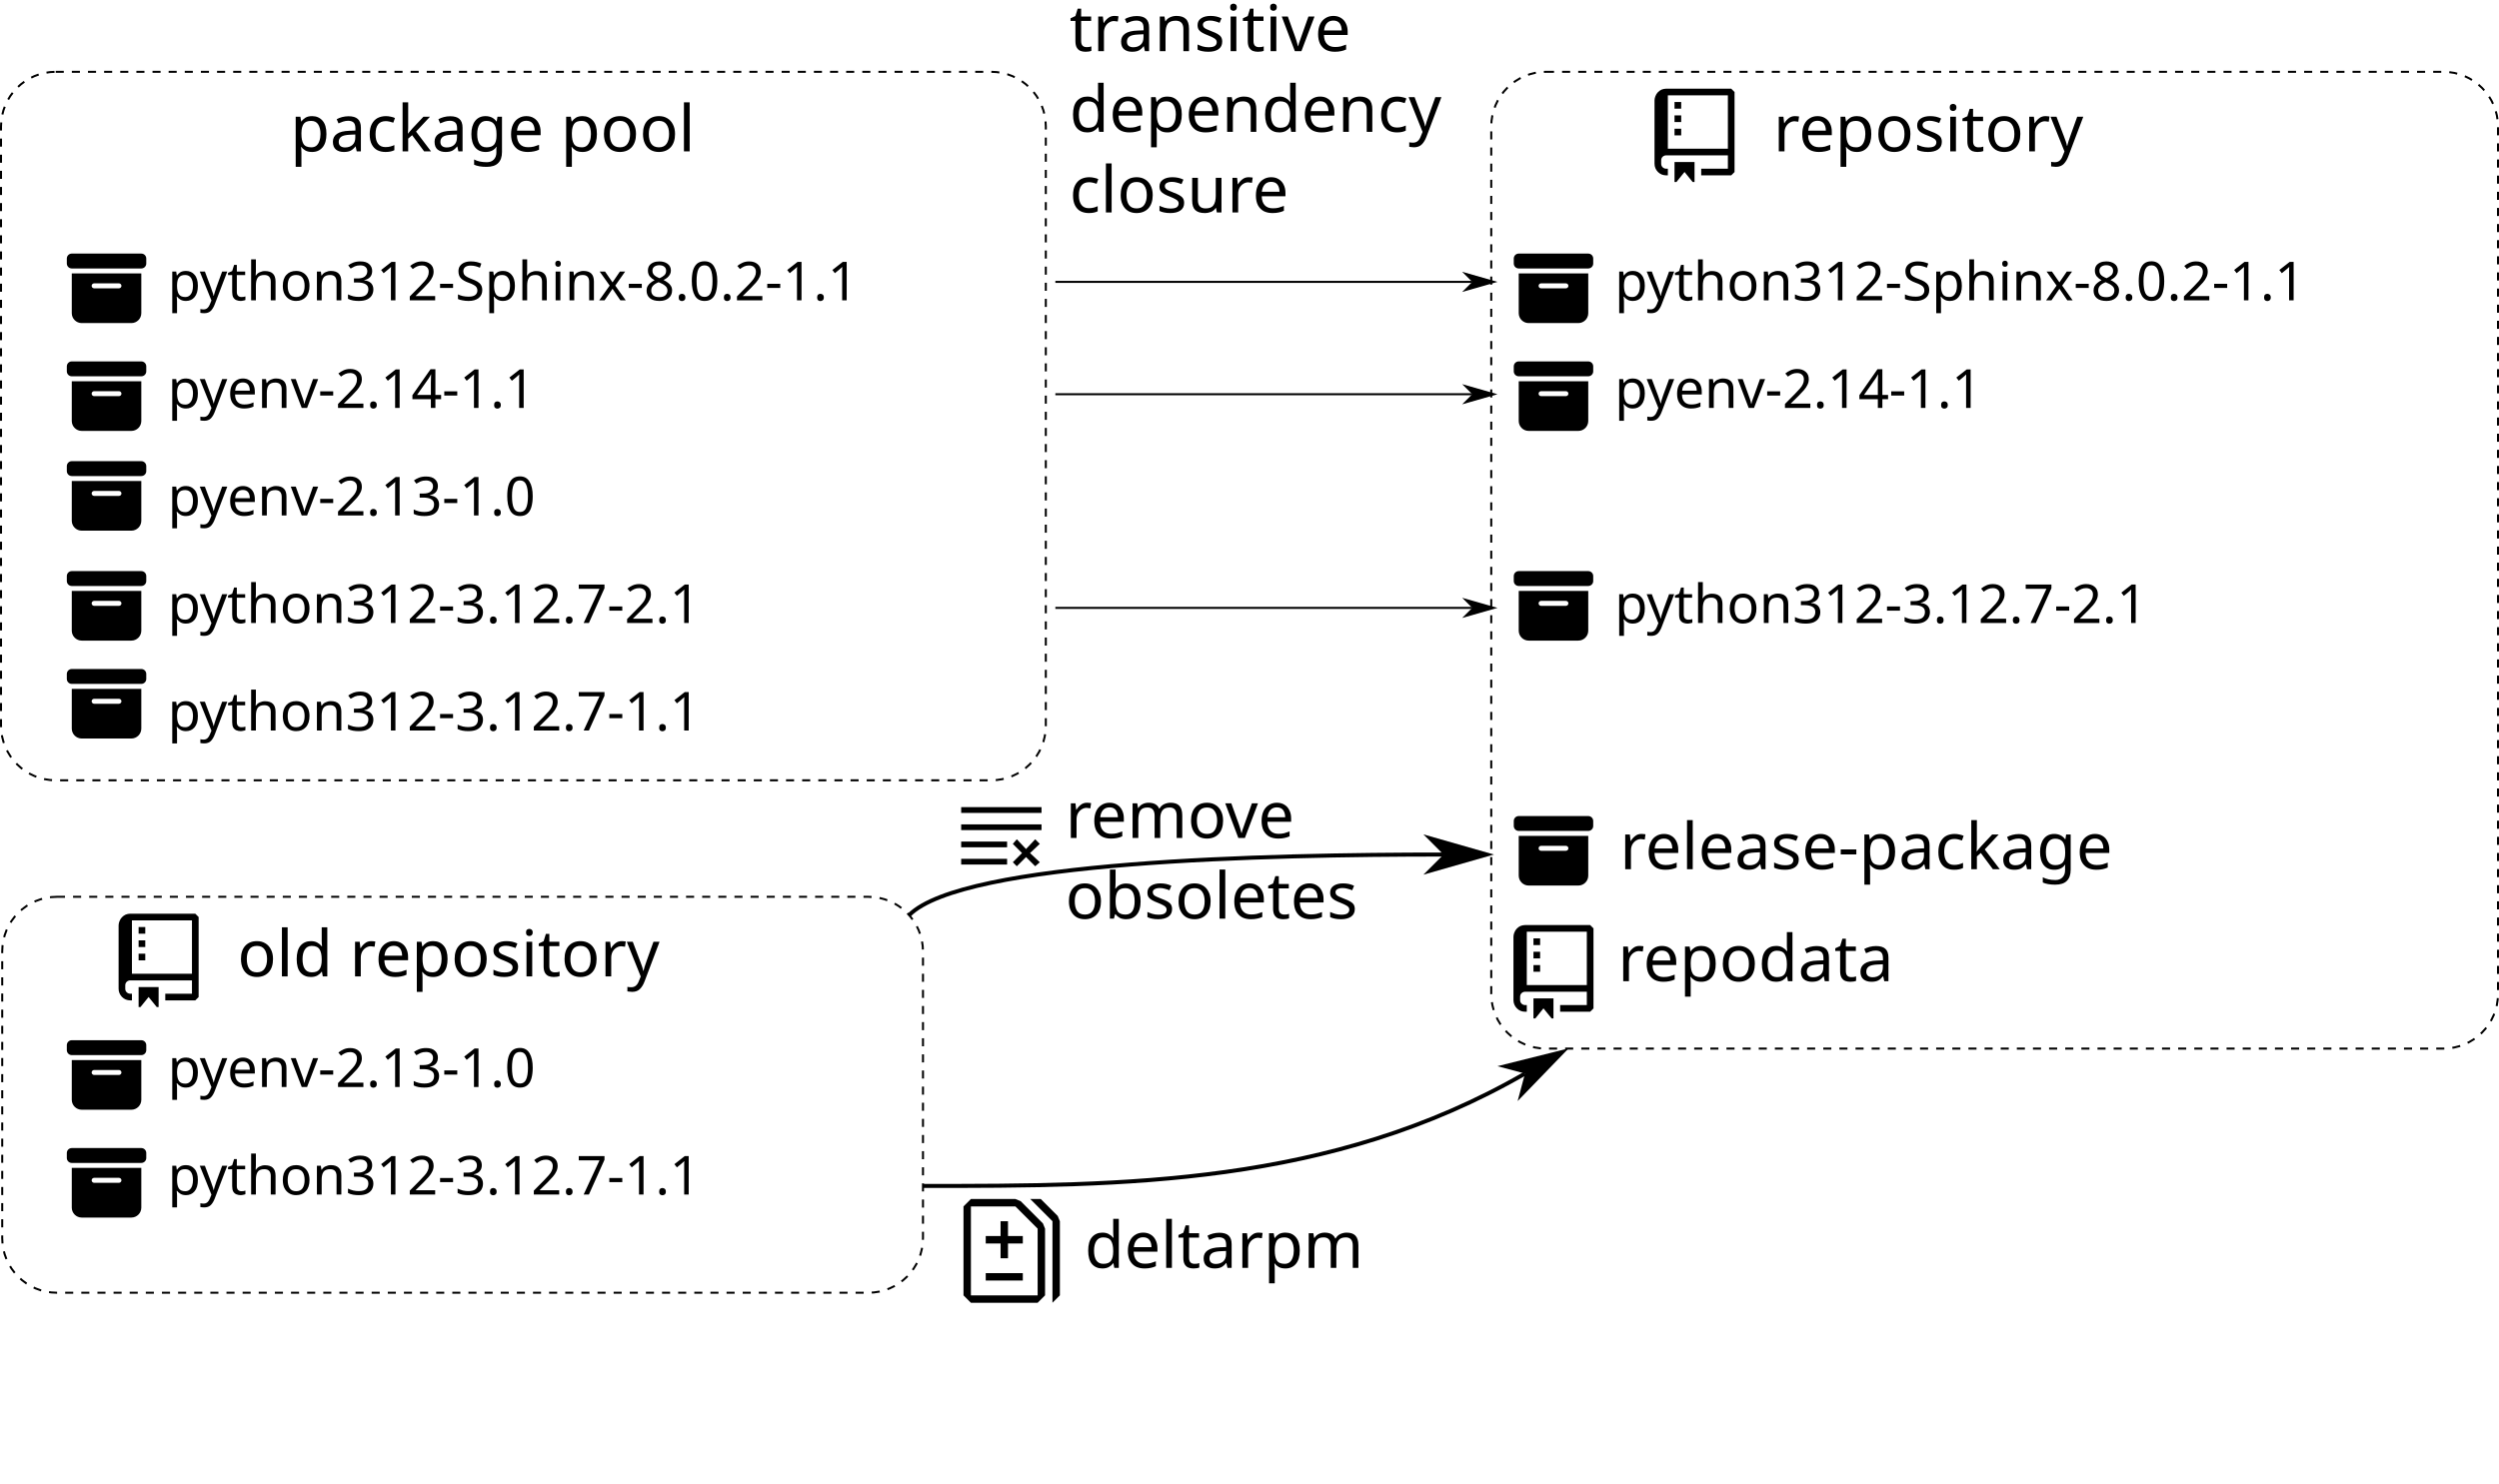
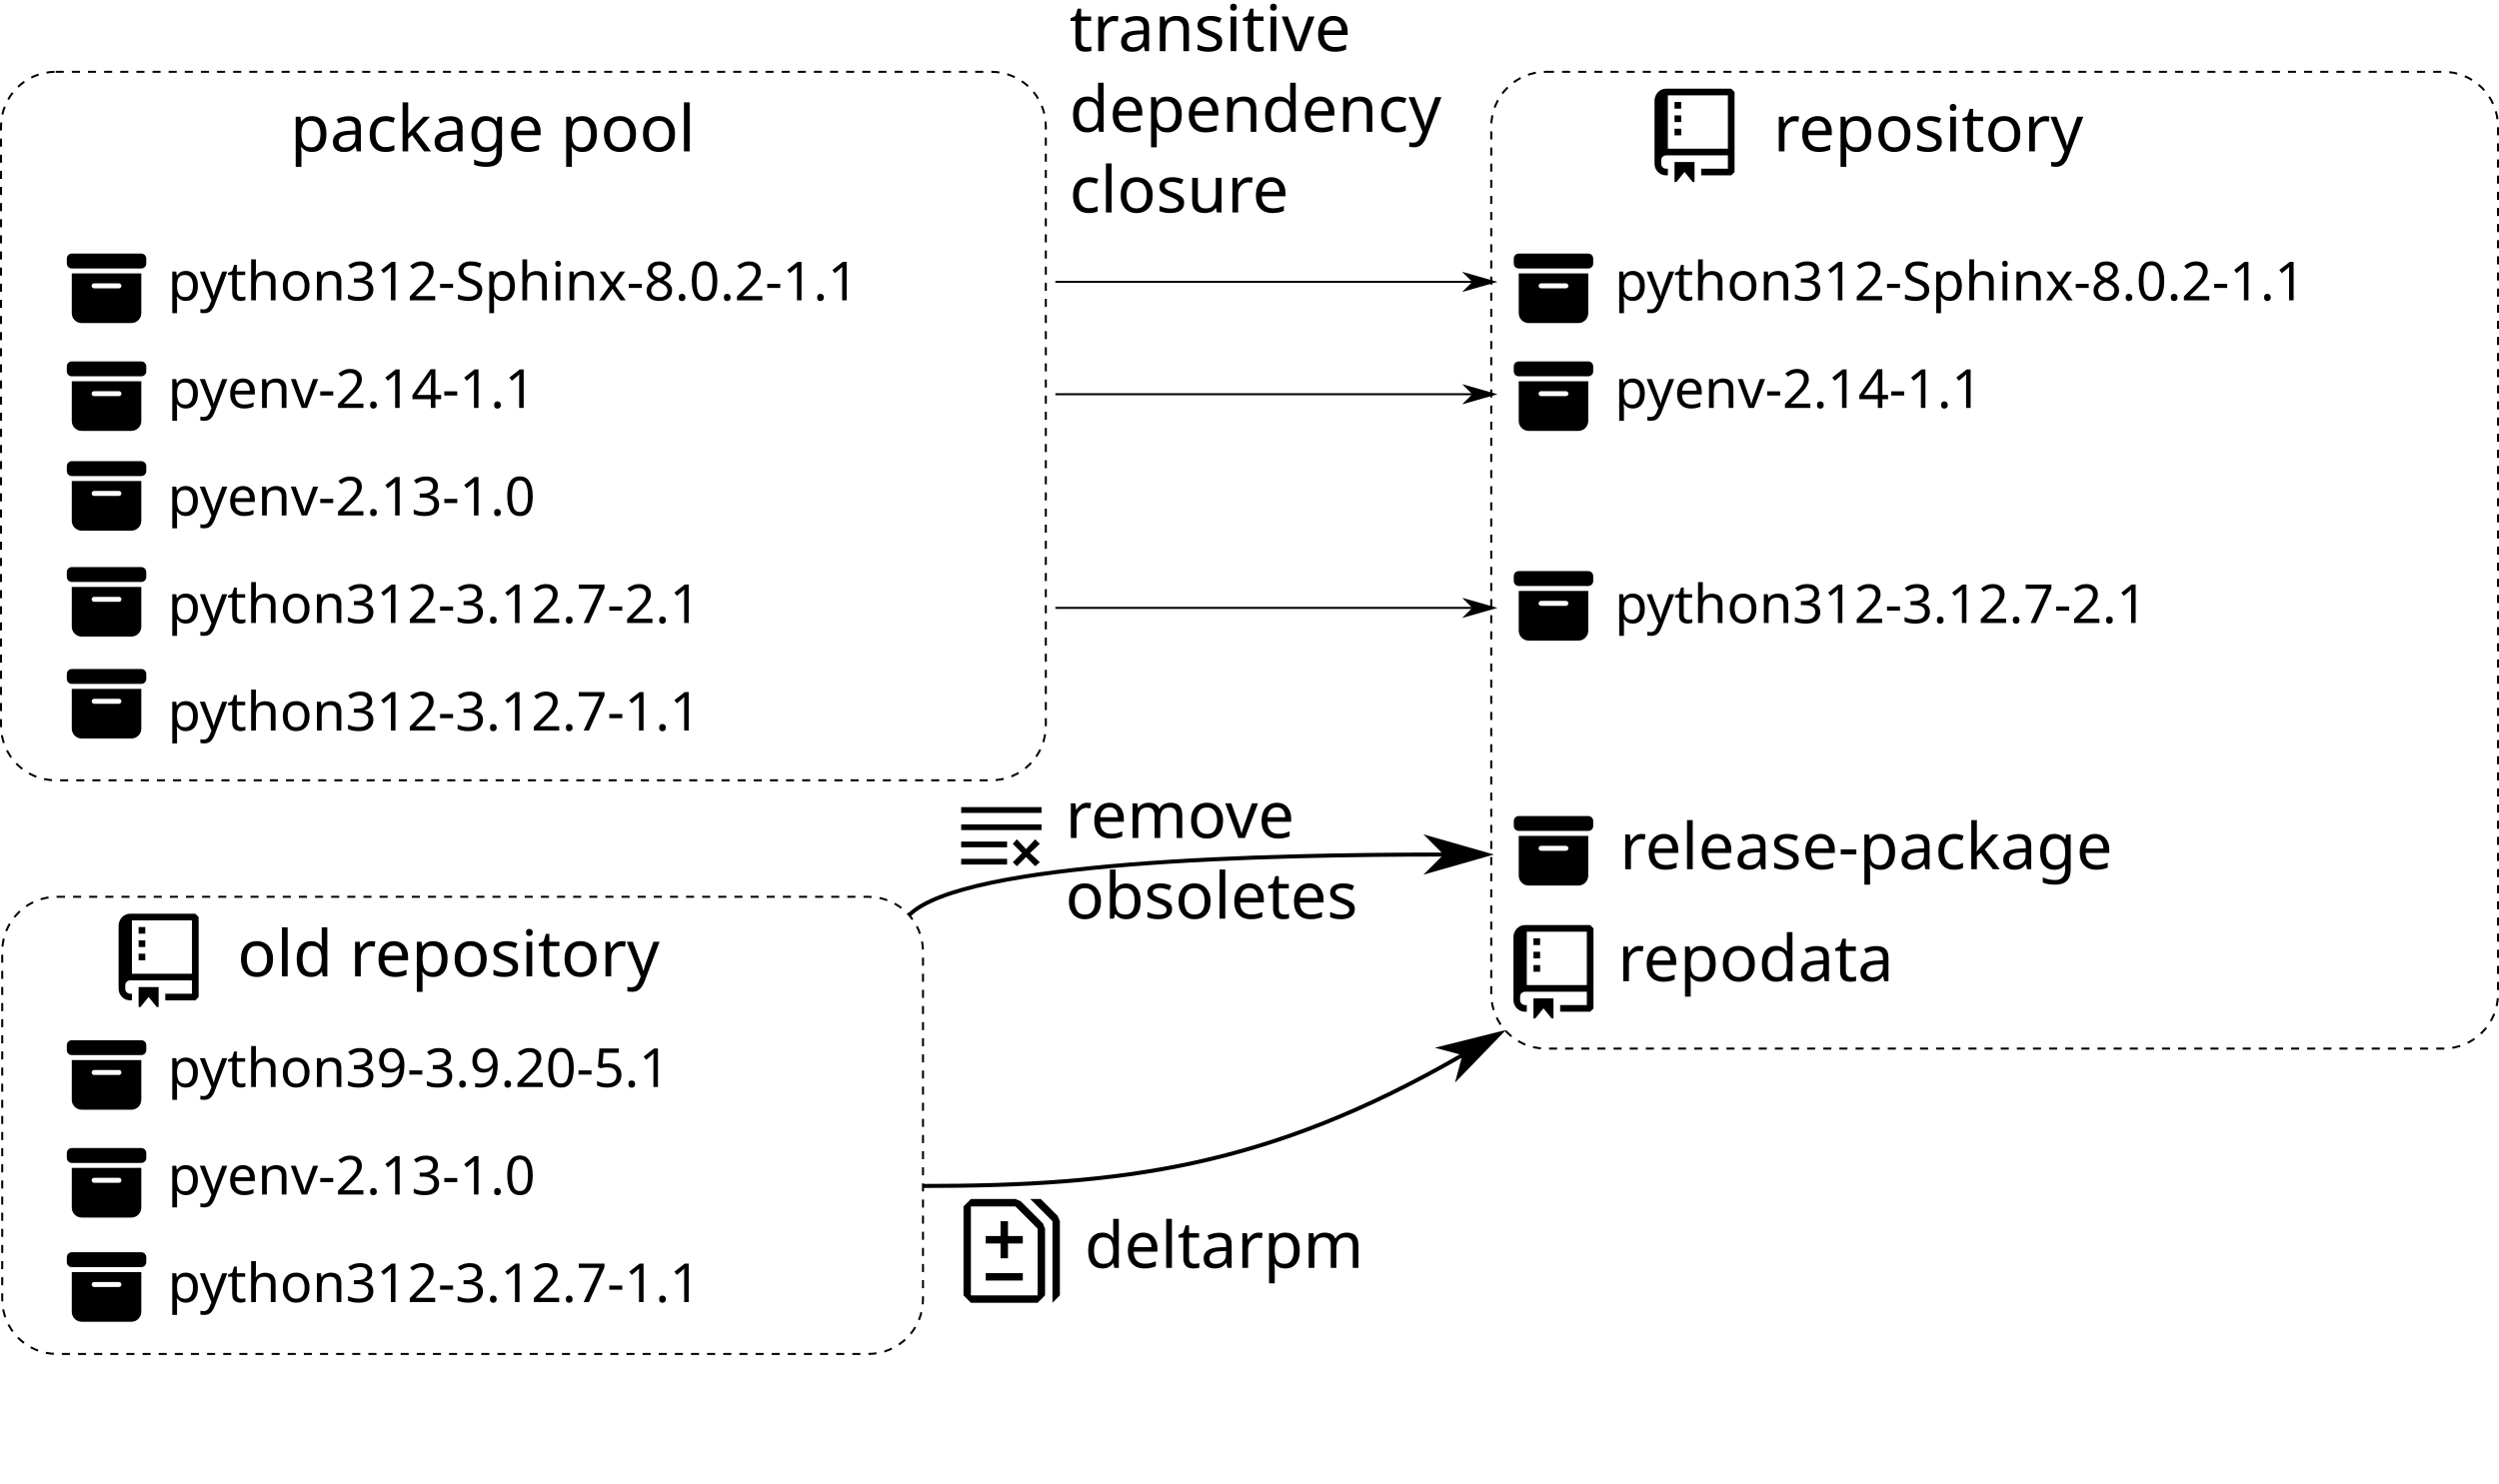
<svg xmlns="http://www.w3.org/2000/svg" width="327.803mm" height="194.692mm" viewBox="0 0 327.803 194.692" version="1.1" id="svg1">
  <defs id="defs1">
    <marker style="overflow:visible" id="DartArrow" refX="0" refY="0" orient="auto-start-reverse" markerWidth="2" markerHeight="2" viewBox="0 0 1 1" preserveAspectRatio="xMidYMid">
      <path style="fill:context-stroke;fill-rule:evenodd;stroke:none" d="M 0,0 5,-5 -12.5,0 5,5 Z" transform="scale(-0.5)" id="path6" />
    </marker>
    <marker style="overflow:visible" id="DartArrow-5" refX="0" refY="0" orient="auto-start-reverse" markerWidth="2" markerHeight="2" viewBox="0 0 1 1" preserveAspectRatio="xMidYMid">
      <path style="fill:context-stroke;fill-rule:evenodd;stroke:none" d="M 0,0 5,-5 -12.5,0 5,5 Z" transform="scale(-0.5)" id="path6-0" />
    </marker>
    <marker style="overflow:visible" id="DartArrow-56" refX="0" refY="0" orient="auto-start-reverse" markerWidth="2" markerHeight="2" viewBox="0 0 1 1" preserveAspectRatio="xMidYMid">
      <path style="fill:context-stroke;fill-rule:evenodd;stroke:none" d="M 0,0 5,-5 -12.5,0 5,5 Z" transform="scale(-0.5)" id="path6-1" />
    </marker>
    <marker style="overflow:visible" id="DartArrow-56-9" refX="0" refY="0" orient="auto-start-reverse" markerWidth="2" markerHeight="2" viewBox="0 0 1 1" preserveAspectRatio="xMidYMid">
      <path style="fill:context-stroke;fill-rule:evenodd;stroke:none" d="M 0,0 5,-5 -12.5,0 5,5 Z" transform="scale(-0.5)" id="path6-1-6" />
    </marker>
    <marker style="overflow:visible" id="DartArrow-56-9-3" refX="0" refY="0" orient="auto-start-reverse" markerWidth="2" markerHeight="2" viewBox="0 0 1 1" preserveAspectRatio="xMidYMid">
      <path style="fill:context-stroke;fill-rule:evenodd;stroke:none" d="M 0,0 5,-5 -12.5,0 5,5 Z" transform="scale(-0.5)" id="path6-1-6-0" />
    </marker>
  </defs>
  <g id="layer1" transform="translate(-3.519861,-13.73995)">
    <rect style="fill:none;stroke:#000000;stroke-width:0.265;stroke-dasharray:1.058, 1.058;stroke-dashoffset:0;stroke-opacity:1" id="rect1" width="137.051" height="92.962" x="3.653" y="23.161" ry="7.177" />
    <rect style="fill:none;stroke:#000000;stroke-width:0.265;stroke-dasharray:1.058, 1.058;stroke-dashoffset:0;stroke-opacity:1" id="rect1-7" width="132.059" height="128.165" x="199.132" y="23.161" ry="7.177" />
    <text xml:space="preserve" style="font-size:8.467px;font-family:'Fira Code';-inkscape-font-specification:'Fira Code';text-align:start;writing-mode:lr-tb;direction:ltr;text-anchor:start;fill:none;stroke:#000000;stroke-width:0.265;stroke-dasharray:none;stroke-dashoffset:0;stroke-opacity:1" x="41.59" y="33.601" id="text1">
      <tspan id="tspan1" style="fill:#000000;fill-opacity:1;stroke:none;stroke-width:0.265;stroke-dasharray:none" x="41.59" y="33.601">package pool</tspan>
    </text>
    <text xml:space="preserve" style="font-size:8.467px;font-family:'Fira Code';-inkscape-font-specification:'Fira Code';text-align:start;writing-mode:lr-tb;direction:ltr;text-anchor:start;fill:none;stroke:#000000;stroke-width:0.265;stroke-dasharray:none;stroke-dashoffset:0;stroke-opacity:1" x="143.803" y="20.452" id="text1-7">
      <tspan id="tspan1-4" style="fill:#000000;fill-opacity:1;stroke:none;stroke-width:0.265;stroke-dasharray:none" x="143.803" y="20.452">transitive</tspan>
      <tspan style="fill:#000000;fill-opacity:1;stroke:none;stroke-width:0.265;stroke-dasharray:none" x="143.803" y="31.036" id="tspan12">dependency</tspan>
      <tspan style="fill:#000000;fill-opacity:1;stroke:none;stroke-width:0.265;stroke-dasharray:none" x="143.803" y="41.619" id="tspan13">closure</tspan>
    </text>
    <text xml:space="preserve" style="font-size:8.467px;font-family:'Fira Code';-inkscape-font-specification:'Fira Code';text-align:start;writing-mode:lr-tb;direction:ltr;text-anchor:start;fill:none;stroke:#000000;stroke-width:0.265;stroke-dasharray:none;stroke-dashoffset:0;stroke-opacity:1" x="143.264" y="123.69" id="text1-7-9">
      <tspan style="fill:#000000;fill-opacity:1;stroke:none;stroke-width:0.265;stroke-dasharray:none" x="143.264" y="123.69" id="tspan13-3">remove</tspan>
      <tspan style="fill:#000000;fill-opacity:1;stroke:none;stroke-width:0.265;stroke-dasharray:none" x="143.264" y="134.273" id="tspan15">obsoletes</tspan>
    </text>
    <text xml:space="preserve" style="font-size:8.467px;font-family:'Fira Code';-inkscape-font-specification:'Fira Code';text-align:start;writing-mode:lr-tb;direction:ltr;text-anchor:start;fill:none;stroke:#000000;stroke-width:0.265;stroke-dasharray:none;stroke-dashoffset:0;stroke-opacity:1" x="145.794" y="180.097" id="text1-7-9-5">
      <tspan style="fill:#000000;fill-opacity:1;stroke:none;stroke-width:0.265;stroke-dasharray:none" x="145.794" y="180.097" id="tspan15-4">deltarpm</tspan>
    </text>
    <text xml:space="preserve" style="font-size:8.467px;font-family:'Fira Code';-inkscape-font-specification:'Fira Code';text-align:start;writing-mode:lr-tb;direction:ltr;text-anchor:start;fill:none;stroke:#000000;stroke-width:0.265;stroke-dasharray:none;stroke-dashoffset:0;stroke-opacity:1" x="236.133" y="33.601" id="text1-8">
      <tspan id="tspan1-1" style="fill:#000000;fill-opacity:1;stroke:none;stroke-width:0.265;stroke-dasharray:none" x="236.133" y="33.601">repository</tspan>
    </text>
    <text xml:space="preserve" style="font-size:8.467px;font-family:'Fira Code';-inkscape-font-specification:'Fira Code';text-align:start;writing-mode:lr-tb;direction:ltr;text-anchor:start;fill:none;stroke:#000000;stroke-width:0.265;stroke-dasharray:none;stroke-dashoffset:0;stroke-opacity:1" x="215.726" y="142.48" id="text1-8-2">
      <tspan id="tspan1-1-4" style="fill:#000000;fill-opacity:1;stroke:none;stroke-width:0.265;stroke-dasharray:none" x="215.726" y="142.48">repodata</tspan>
    </text>
    <text xml:space="preserve" style="font-size:8.467px;font-family:'Fira Code';-inkscape-font-specification:'Fira Code';text-align:start;writing-mode:lr-tb;direction:ltr;text-anchor:start;fill:none;stroke:#000000;stroke-width:0.265;stroke-dasharray:none;stroke-dashoffset:0;stroke-opacity:1" x="215.99" y="127.787" id="text1-8-2-0">
      <tspan style="fill:#000000;fill-opacity:1;stroke:none;stroke-width:0.265;stroke-dasharray:none" x="215.99" y="127.787" id="tspan16">release-package</tspan>
    </text>
    <text xml:space="preserve" style="font-size:7.056px;line-height:2;font-family:'Fira Code';-inkscape-font-specification:'Fira Code';text-align:start;writing-mode:lr-tb;direction:ltr;text-anchor:start;fill:#000000;fill-opacity:1;stroke:none;stroke-width:0.265;stroke-dasharray:none;stroke-dashoffset:0;stroke-opacity:1" x="25.523" y="53.15" id="text2-2-5">
      <tspan id="tspan2-5-6" style="font-size:7.056px;line-height:2;stroke-width:0.265" x="25.523" y="53.15">python312-Sphinx-8.0.2-1.1</tspan>
      <tspan style="font-size:7.056px;line-height:2;stroke-width:0.265" x="25.523" y="67.261" id="tspan4">pyenv-2.14-1.1</tspan>
      <tspan style="font-size:7.056px;line-height:2;stroke-width:0.265" x="25.523" y="81.372" id="tspan3">pyenv-2.13-1.0</tspan>
      <tspan style="font-size:7.056px;line-height:2;stroke-width:0.265" x="25.523" y="95.483" id="tspan8">python312-3.12.7-2.1</tspan>
      <tspan style="font-size:7.056px;line-height:2;stroke-width:0.265" x="25.523" y="109.594" id="tspan2">python312-3.12.7-1.1</tspan>
    </text>
    <path d="m 12.936,47.012 h 9.119 c 0.36,0 0.651,0.291 0.651,0.651 v 0.651 c 0,0.36 -0.291,0.651 -0.651,0.651 h -9.119 c -0.36,0 -0.651,-0.291 -0.651,-0.651 v -0.651 c 0,-0.36 0.291,-0.651 0.651,-0.651 z m 0,2.605 h 9.119 v 5.211 c 0,0.719 -0.584,1.303 -1.303,1.303 h -6.514 c -0.719,0 -1.303,-0.584 -1.303,-1.303 z m 2.605,1.628 c 0,0.179 0.147,0.326 0.326,0.326 h 3.257 c 0.179,0 0.326,-0.147 0.326,-0.326 0,-0.179 -0.147,-0.326 -0.326,-0.326 h -3.257 c -0.179,0 -0.326,0.147 -0.326,0.326 z" id="path1-9-1" style="stroke-width:0.02" />
    <path d="m 12.936,61.16 h 9.119 c 0.36,0 0.651,0.291 0.651,0.651 v 0.651 c 0,0.36 -0.291,0.651 -0.651,0.651 h -9.119 c -0.36,0 -0.651,-0.291 -0.651,-0.651 V 61.811 c 0,-0.36 0.291,-0.651 0.651,-0.651 z m 0,2.605 h 9.119 v 5.211 c 0,0.719 -0.584,1.303 -1.303,1.303 h -6.514 c -0.719,0 -1.303,-0.584 -1.303,-1.303 z m 2.605,1.628 c 0,0.179 0.147,0.326 0.326,0.326 h 3.257 c 0.179,0 0.326,-0.147 0.326,-0.326 0,-0.179 -0.147,-0.326 -0.326,-0.326 h -3.257 c -0.179,0 -0.326,0.147 -0.326,0.326 z" id="path1-9-1-7" style="stroke-width:0.02" />
    <path d="m 12.936,74.249 h 9.119 c 0.36,0 0.651,0.291 0.651,0.651 v 0.651 c 0,0.36 -0.291,0.651 -0.651,0.651 h -9.119 c -0.36,0 -0.651,-0.291 -0.651,-0.651 v -0.651 c 0,-0.36 0.291,-0.651 0.651,-0.651 z m 0,2.605 h 9.119 v 5.211 c 0,0.719 -0.584,1.303 -1.303,1.303 h -6.514 c -0.719,0 -1.303,-0.584 -1.303,-1.303 z m 2.605,1.628 c 0,0.179 0.147,0.326 0.326,0.326 h 3.257 c 0.179,0 0.326,-0.147 0.326,-0.326 0,-0.179 -0.147,-0.326 -0.326,-0.326 h -3.257 c -0.179,0 -0.326,0.147 -0.326,0.326 z" id="path1-9-1-7-9" style="stroke-width:0.02" />
-     <path d="m 12.936,88.674 h 9.119 c 0.36,0 0.651,0.291 0.651,0.651 v 0.651 c 0,0.36 -0.291,0.651 -0.651,0.651 h -9.119 c -0.36,0 -0.651,-0.291 -0.651,-0.651 v -0.651 c 0,-0.36 0.291,-0.651 0.651,-0.651 z m 0,2.605 h 9.119 v 5.211 c 0,0.719 -0.584,1.303 -1.303,1.303 h -6.514 c -0.719,0 -1.303,-0.584 -1.303,-1.303 z m 2.605,1.628 c 0,0.179 0.147,0.326 0.326,0.326 h 3.257 c 0.179,0 0.326,-0.147 0.326,-0.326 0,-0.179 -0.147,-0.326 -0.326,-0.326 h -3.257 c -0.179,0 -0.326,0.147 -0.326,0.326 z" id="path1-9-1-7-9-9" style="stroke-width:0.02" />
+     <path d="m 12.936,88.145 h 9.119 c 0.36,0 0.651,0.291 0.651,0.651 v 0.651 c 0,0.36 -0.291,0.651 -0.651,0.651 h -9.119 c -0.36,0 -0.651,-0.291 -0.651,-0.651 v -0.651 c 0,-0.36 0.291,-0.651 0.651,-0.651 z m 0,2.605 h 9.119 v 5.211 c 0,0.719 -0.584,1.303 -1.303,1.303 h -6.514 c -0.719,0 -1.303,-0.584 -1.303,-1.303 z m 2.605,1.628 c 0,0.179 0.147,0.326 0.326,0.326 h 3.257 c 0.179,0 0.326,-0.147 0.326,-0.326 0,-0.179 -0.147,-0.326 -0.326,-0.326 h -3.257 c -0.179,0 -0.326,0.147 -0.326,0.326 z" id="path1-9-1-7-9-9" style="stroke-width:0.02" />
    <path d="m 12.936,101.52 h 9.119 c 0.36,0 0.651,0.291 0.651,0.651 v 0.651 c 0,0.36 -0.291,0.651 -0.651,0.651 h -9.119 c -0.36,0 -0.651,-0.291 -0.651,-0.651 v -0.651 c 0,-0.36 0.291,-0.651 0.651,-0.651 z m 0,2.606 h 9.119 v 5.211 c 0,0.719 -0.584,1.303 -1.303,1.303 h -6.514 c -0.719,0 -1.303,-0.584 -1.303,-1.303 z m 2.605,1.628 c 0,0.179 0.147,0.326 0.326,0.326 h 3.257 c 0.179,0 0.326,-0.147 0.326,-0.326 0,-0.179 -0.147,-0.326 -0.326,-0.326 h -3.257 c -0.179,0 -0.326,0.147 -0.326,0.326 z" id="path1-9-1-7-9-9-4" style="stroke-width:0.02" />
    <text xml:space="preserve" style="font-size:7.056px;line-height:2;font-family:'Fira Code';-inkscape-font-specification:'Fira Code';text-align:start;writing-mode:lr-tb;direction:ltr;text-anchor:start;fill:#000000;fill-opacity:1;stroke:none;stroke-width:0.265;stroke-dasharray:none;stroke-dashoffset:0;stroke-opacity:1" x="25.523" y="156.365" id="text2-2-5-3">
-       <tspan style="font-size:7.056px;line-height:2;stroke-width:0.265" x="25.523" y="156.365" id="tspan3-0">pyenv-2.13-1.0</tspan>
-       <tspan style="font-size:7.056px;line-height:2;stroke-width:0.265" x="25.523" y="170.476" id="tspan2-88">python312-3.12.7-1.1</tspan>
+       <tspan style="font-size:7.056px;line-height:2;stroke-width:0.265" x="25.523" y="156.365" id="tspan3-0">python39-3.9.20-5.1</tspan>
+       <tspan style="font-size:7.056px;line-height:2;stroke-width:0.265" x="25.523" y="170.476" id="tspan5">pyenv-2.13-1.0</tspan>
+       <tspan style="font-size:7.056px;line-height:2;stroke-width:0.265" x="25.523" y="184.587" id="tspan2-88">python312-3.12.7-1.1</tspan>
    </text>
    <path d="m 12.936,150.227 h 9.119 c 0.36,0 0.651,0.291 0.651,0.651 v 0.651 c 0,0.36 -0.291,0.651 -0.651,0.651 h -9.119 c -0.36,0 -0.651,-0.291 -0.651,-0.651 v -0.651 c 0,-0.36 0.291,-0.651 0.651,-0.651 z m 0,2.605 h 9.119 v 5.211 c 0,0.719 -0.584,1.303 -1.303,1.303 h -6.514 c -0.719,0 -1.303,-0.584 -1.303,-1.303 z m 2.605,1.628 c 0,0.179 0.147,0.326 0.326,0.326 h 3.257 c 0.179,0 0.326,-0.147 0.326,-0.326 0,-0.179 -0.147,-0.326 -0.326,-0.326 h -3.257 c -0.179,0 -0.326,0.147 -0.326,0.326 z" id="path1-9-1-9" style="stroke-width:0.02" />
    <path d="m 12.936,164.375 h 9.119 c 0.36,0 0.651,0.291 0.651,0.651 v 0.651 c 0,0.36 -0.291,0.651 -0.651,0.651 h -9.119 c -0.36,0 -0.651,-0.291 -0.651,-0.651 v -0.651 c 0,-0.36 0.291,-0.651 0.651,-0.651 z m 0,2.606 h 9.119 v 5.211 c 0,0.719 -0.584,1.303 -1.303,1.303 h -6.514 c -0.719,0 -1.303,-0.584 -1.303,-1.303 z m 2.605,1.628 c 0,0.179 0.147,0.326 0.326,0.326 h 3.257 c 0.179,0 0.326,-0.147 0.326,-0.326 0,-0.179 -0.147,-0.326 -0.326,-0.326 h -3.257 c -0.179,0 -0.326,0.147 -0.326,0.326 z" id="path1-9-1-7-7" style="stroke-width:0.02" />
+     <path d="m 12.936,178.046 h 9.119 c 0.36,0 0.651,0.291 0.651,0.651 v 0.651 c 0,0.36 -0.291,0.651 -0.651,0.651 h -9.119 c -0.36,0 -0.651,-0.291 -0.651,-0.651 v -0.651 c 0,-0.36 0.291,-0.651 0.651,-0.651 z m 0,2.606 h 9.119 v 5.211 c 0,0.719 -0.584,1.303 -1.303,1.303 h -6.514 c -0.719,0 -1.303,-0.584 -1.303,-1.303 z m 2.605,1.628 c 0,0.179 0.147,0.326 0.326,0.326 h 3.257 c 0.179,0 0.326,-0.147 0.326,-0.326 0,-0.179 -0.147,-0.326 -0.326,-0.326 h -3.257 c -0.179,0 -0.326,0.147 -0.326,0.326 z" id="path1-9-1-7-7-5" style="stroke-width:0.02" />
    <text xml:space="preserve" style="font-size:7.056px;line-height:2;font-family:'Fira Code';-inkscape-font-specification:'Fira Code';text-align:start;writing-mode:lr-tb;direction:ltr;text-anchor:start;fill:#000000;fill-opacity:1;stroke:none;stroke-width:0.265;stroke-dasharray:none;stroke-dashoffset:0;stroke-opacity:1" x="215.325" y="53.15" id="text2-2-5-5">
      <tspan id="tspan2-5-6-6" style="font-size:7.056px;line-height:2;stroke-width:0.265" x="215.325" y="53.15">python312-Sphinx-8.0.2-1.1</tspan>
      <tspan style="font-size:7.056px;line-height:2;stroke-width:0.265" x="215.325" y="67.261" id="tspan4-3">pyenv-2.14-1.1</tspan>
      <tspan style="font-size:7.056px;line-height:2;stroke-width:0.265" x="215.325" y="81.372" id="tspan3-9" />
      <tspan style="font-size:7.056px;line-height:2;stroke-width:0.265" x="215.325" y="95.483" id="tspan8-4">python312-3.12.7-2.1</tspan>
      <tspan style="font-size:7.056px;line-height:2;stroke-width:0.265" x="215.325" y="109.594" id="tspan2-8" />
    </text>
    <path d="m 202.738,47.012 h 9.119 c 0.36,0 0.651,0.291 0.651,0.651 v 0.651 c 0,0.36 -0.291,0.651 -0.651,0.651 h -9.119 c -0.36,0 -0.651,-0.291 -0.651,-0.651 v -0.651 c 0,-0.36 0.291,-0.651 0.651,-0.651 z m 0,2.605 h 9.119 v 5.211 c 0,0.719 -0.584,1.303 -1.303,1.303 h -6.514 c -0.719,0 -1.303,-0.584 -1.303,-1.303 z m 2.605,1.628 c 0,0.179 0.147,0.326 0.326,0.326 h 3.257 c 0.179,0 0.326,-0.147 0.326,-0.326 0,-0.179 -0.147,-0.326 -0.326,-0.326 h -3.257 c -0.179,0 -0.326,0.147 -0.326,0.326 z" id="path1-9-1-1" style="stroke-width:0.02" />
    <path d="m 202.738,61.16 h 9.119 c 0.36,0 0.651,0.291 0.651,0.651 v 0.651 c 0,0.36 -0.291,0.651 -0.651,0.651 h -9.119 c -0.36,0 -0.651,-0.291 -0.651,-0.651 V 61.811 c 0,-0.36 0.291,-0.651 0.651,-0.651 z m 0,2.605 h 9.119 v 5.211 c 0,0.719 -0.584,1.303 -1.303,1.303 h -6.514 c -0.719,0 -1.303,-0.584 -1.303,-1.303 z m 2.605,1.628 c 0,0.179 0.147,0.326 0.326,0.326 h 3.257 c 0.179,0 0.326,-0.147 0.326,-0.326 0,-0.179 -0.147,-0.326 -0.326,-0.326 h -3.257 c -0.179,0 -0.326,0.147 -0.326,0.326 z" id="path1-9-1-7-2" style="stroke-width:0.02" />
    <path d="m 202.738,88.674 h 9.119 c 0.36,0 0.651,0.291 0.651,0.651 v 0.651 c 0,0.36 -0.291,0.651 -0.651,0.651 h -9.119 c -0.36,0 -0.651,-0.291 -0.651,-0.651 v -0.651 c 0,-0.36 0.291,-0.651 0.651,-0.651 z m 0,2.605 h 9.119 v 5.211 c 0,0.719 -0.584,1.303 -1.303,1.303 h -6.514 c -0.719,0 -1.303,-0.584 -1.303,-1.303 z m 2.605,1.628 c 0,0.179 0.147,0.326 0.326,0.326 h 3.257 c 0.179,0 0.326,-0.147 0.326,-0.326 0,-0.179 -0.147,-0.326 -0.326,-0.326 h -3.257 c -0.179,0 -0.326,0.147 -0.326,0.326 z" id="path1-9-1-7-9-9-9" style="stroke-width:0.02" />
    <path style="fill:none;stroke:#000000;stroke-width:0.265;stroke-dasharray:none;stroke-dashoffset:0;stroke-opacity:1;marker-end:url(#DartArrow)" d="m 141.956,50.725 h 54.684" id="path12" />
    <path style="fill:none;stroke:#000000;stroke-width:0.265;stroke-dasharray:none;stroke-dashoffset:0;stroke-opacity:1;marker-end:url(#DartArrow-5)" d="m 141.956,65.467 h 54.684" id="path12-6" />
    <path style="fill:none;stroke:#000000;stroke-width:0.265;stroke-dasharray:none;stroke-dashoffset:0;stroke-opacity:1;marker-end:url(#DartArrow-56)" d="m 141.956,93.5 h 54.684" id="path12-5" />
    <path style="fill:none;stroke:#000000;stroke-width:0.529;stroke-dasharray:none;stroke-dashoffset:0;stroke-opacity:1;marker-end:url(#DartArrow-56-9)" d="m 122.778,133.807 c 7.1,-7.1 46.975,-7.944 70.099,-7.944" id="path12-5-1" />
-     <path style="fill:none;stroke:#000000;stroke-width:0.529;stroke-dasharray:none;stroke-dashoffset:0;stroke-opacity:1;marker-end:url(#DartArrow-56-9-3)" d="m 124.67,169.348 c 26.069,0 53.337,0.006 78.889,-14.746" id="path12-5-1-2" />
+     <path style="fill:none;stroke:#000000;stroke-width:0.529;stroke-dasharray:none;stroke-dashoffset:0;stroke-opacity:1;marker-end:url(#DartArrow-56-9-3)" d="m 124.67,169.348 c 26.069,0 45.12,-2.411 70.672,-17.163" id="path12-5-1-2" />
    <path fill-rule="evenodd" clip-rule="evenodd" d="m 231.048,33.25 v -7.437 l -0.437,-0.437 h -8.539 a 1.662,1.662 0 0 0 -0.586,0.114 1.549,1.549 0 0 0 -0.822,0.875 1.487,1.487 0 0 0 -0.114,0.542 v 8.311 a 1.487,1.487 0 0 0 0.114,0.586 c 0.155,0.374 0.451,0.672 0.822,0.831 a 1.662,1.662 0 0 0 0.586,0.114 h 0.228 v -0.875 h -0.228 a 0.63,0.63 0 0 1 -0.254,-0.053 0.647,0.647 0 0 1 -0.35,-0.35 0.814,0.814 0 0 1 -0.044,-0.254 v -0.437 a 0.814,0.814 0 0 1 0.044,-0.254 0.647,0.647 0 0 1 0.35,-0.35 0.63,0.63 0 0 1 0.25,-0.053 h 8.105 v 1.75 h -3.5 v 0.875 h 3.937 l 0.437,-0.437 z m -8.749,0 v -6.999 h 7.874 v 6.999 z m 0.875,-6.124 h 0.875 v 0.875 h -0.875 z m 0,1.75 h 0.875 v 0.875 h -0.875 z m 0.875,1.75 h -0.875 v 0.875 h 0.875 z m 0.437,5.678 -1.067,1.321 H 223.174 V 35 h 2.625 v 2.625 h -0.245 z" id="path1" style="stroke-width:0.875" />
    <path fill-rule="evenodd" clip-rule="evenodd" d="m 212.544,142.991 v -7.437 l -0.437,-0.437 h -8.539 a 1.662,1.662 0 0 0 -0.586,0.114 1.549,1.549 0 0 0 -0.822,0.875 1.487,1.487 0 0 0 -0.114,0.542 v 8.311 a 1.487,1.487 0 0 0 0.114,0.586 c 0.155,0.374 0.451,0.672 0.822,0.831 a 1.662,1.662 0 0 0 0.586,0.114 h 0.228 v -0.875 h -0.228 a 0.63,0.63 0 0 1 -0.254,-0.052 0.647,0.647 0 0 1 -0.35,-0.35 0.814,0.814 0 0 1 -0.044,-0.254 v -0.437 a 0.814,0.814 0 0 1 0.044,-0.254 0.647,0.647 0 0 1 0.35,-0.35 0.63,0.63 0 0 1 0.25,-0.052 h 8.105 v 1.75 h -3.5 v 0.875 h 3.937 l 0.437,-0.437 z m -8.749,0 v -6.999 h 7.874 v 6.999 z m 0.875,-6.124 h 0.875 v 0.875 h -0.875 z m 0,1.75 h 0.875 v 0.875 h -0.875 z m 0.875,1.75 h -0.875 v 0.875 h 0.875 z m 0.437,5.678 -1.067,1.321 h -0.245 v -2.625 h 2.625 v 2.625 h -0.245 z" id="path1-9" style="stroke-width:0.875" />
-     <rect style="fill:none;stroke:#000000;stroke-width:0.265;stroke-dasharray:1.058, 1.058;stroke-dashoffset:0;stroke-opacity:1" id="rect1-7-1" width="120.78" height="51.949" x="3.811" y="131.41" ry="7.177" />
+     <rect style="fill:none;stroke:#000000;stroke-width:0.265;stroke-dasharray:1.058, 1.058;stroke-dashoffset:0;stroke-opacity:1" id="rect1-7-1" width="120.78" height="59.981" x="3.811" y="131.41" ry="7.177" />
    <text xml:space="preserve" style="font-size:8.467px;font-family:'Fira Code';-inkscape-font-specification:'Fira Code';text-align:start;writing-mode:lr-tb;direction:ltr;text-anchor:start;fill:none;stroke:#000000;stroke-width:0.265;stroke-dasharray:none;stroke-dashoffset:0;stroke-opacity:1" x="34.66" y="141.851" id="text1-8-8">
      <tspan id="tspan1-1-9" style="fill:#000000;fill-opacity:1;stroke:none;stroke-width:0.265;stroke-dasharray:none" x="34.66" y="141.851">old repository</tspan>
    </text>
    <path fill-rule="evenodd" clip-rule="evenodd" d="m 29.575,141.5 v -7.437 l -0.437,-0.437 h -8.539 a 1.662,1.662 0 0 0 -0.586,0.114 1.549,1.549 0 0 0 -0.822,0.875 1.487,1.487 0 0 0 -0.114,0.542 v 8.311 a 1.487,1.487 0 0 0 0.114,0.586 c 0.155,0.374 0.451,0.672 0.822,0.831 a 1.662,1.662 0 0 0 0.586,0.114 h 0.228 v -0.875 h -0.228 a 0.63,0.63 0 0 1 -0.254,-0.052 0.647,0.647 0 0 1 -0.35,-0.35 0.814,0.814 0 0 1 -0.044,-0.254 v -0.437 a 0.814,0.814 0 0 1 0.044,-0.254 0.647,0.647 0 0 1 0.35,-0.35 0.63,0.63 0 0 1 0.25,-0.052 h 8.105 v 1.75 h -3.5 v 0.875 h 3.937 l 0.437,-0.437 z m -8.749,0 v -6.999 h 7.874 v 6.999 z m 0.875,-6.124 h 0.875 v 0.875 h -0.875 z m 0,1.75 h 0.875 v 0.875 h -0.875 z m 0.875,1.75 h -0.875 v 0.875 h 0.875 z m 0.437,5.678 -1.067,1.321 h -0.245 v -2.625 h 2.625 v 2.625 h -0.245 z" id="path1-6" style="stroke-width:0.875" />
    <g id="g12" transform="matrix(0.6887875,0,0,0.6887875,43.17387,86.07388)">
      <path fill-rule="evenodd" clip-rule="evenodd" d="m 136.805,123.796 4.236,4.236 0.409,1.003 v 12.707 l -1.412,1.412 h -12.707 l -1.412,-1.412 v -16.943 l 1.412,-1.412 h 8.472 z m -9.474,17.946 h 12.707 v -12.707 l -4.236,-4.236 h -8.472 z m 5.648,-11.296 h -2.824 v 1.412 h 2.824 v 2.824 h 1.412 v -2.824 h 2.824 v -1.412 h -2.824 v -2.824 h -1.412 z m -2.824,7.06 h 7.06 v 1.412 h -7.06 z" id="path1-4" style="stroke-width:1.412" />
      <path d="m 140.631,123.386 3.233,3.233 0.409,1.002 1.6e-4,14.12 -1.412,1.412 -1.6e-4,-15.531 -4.236,-4.236 z" id="path2" style="stroke-width:1.412" />
    </g>
    <path d="m 136.375,126.873 0.527,0.527 1.205,-1.205 1.205,1.205 0.602,-0.527 -1.28,-1.205 1.28,-1.205 -0.602,-0.602 -1.205,1.28 -1.205,-1.28 -0.527,0.602 1.205,1.205 z m -6.775,-6.474 h 10.54 v -0.753 h -10.54 z m 0,2.258 h 10.54 v -0.753 h -10.54 z m 6.023,1.882 v -0.376 h -6.023 v 0.753 h 6.023 z m 0,2.635 v -0.753 h -6.023 v 0.753 z" id="path1-1" style="stroke-width:0.753" />
    <path d="m 202.738,120.813 h 9.119 c 0.36,0 0.651,0.291 0.651,0.651 v 0.651 c 0,0.36 -0.291,0.651 -0.651,0.651 h -9.119 c -0.36,0 -0.651,-0.291 -0.651,-0.651 v -0.651 c 0,-0.36 0.291,-0.651 0.651,-0.651 z m 0,2.605 h 9.119 v 5.211 c 0,0.719 -0.584,1.303 -1.303,1.303 h -6.514 c -0.719,0 -1.303,-0.584 -1.303,-1.303 z m 2.605,1.628 c 0,0.179 0.147,0.326 0.326,0.326 h 3.257 c 0.179,0 0.326,-0.147 0.326,-0.326 0,-0.179 -0.147,-0.326 -0.326,-0.326 h -3.257 c -0.179,0 -0.326,0.147 -0.326,0.326 z" id="path1-9-1-7-9-9-9-5" style="stroke-width:0.02" />
  </g>
</svg>
